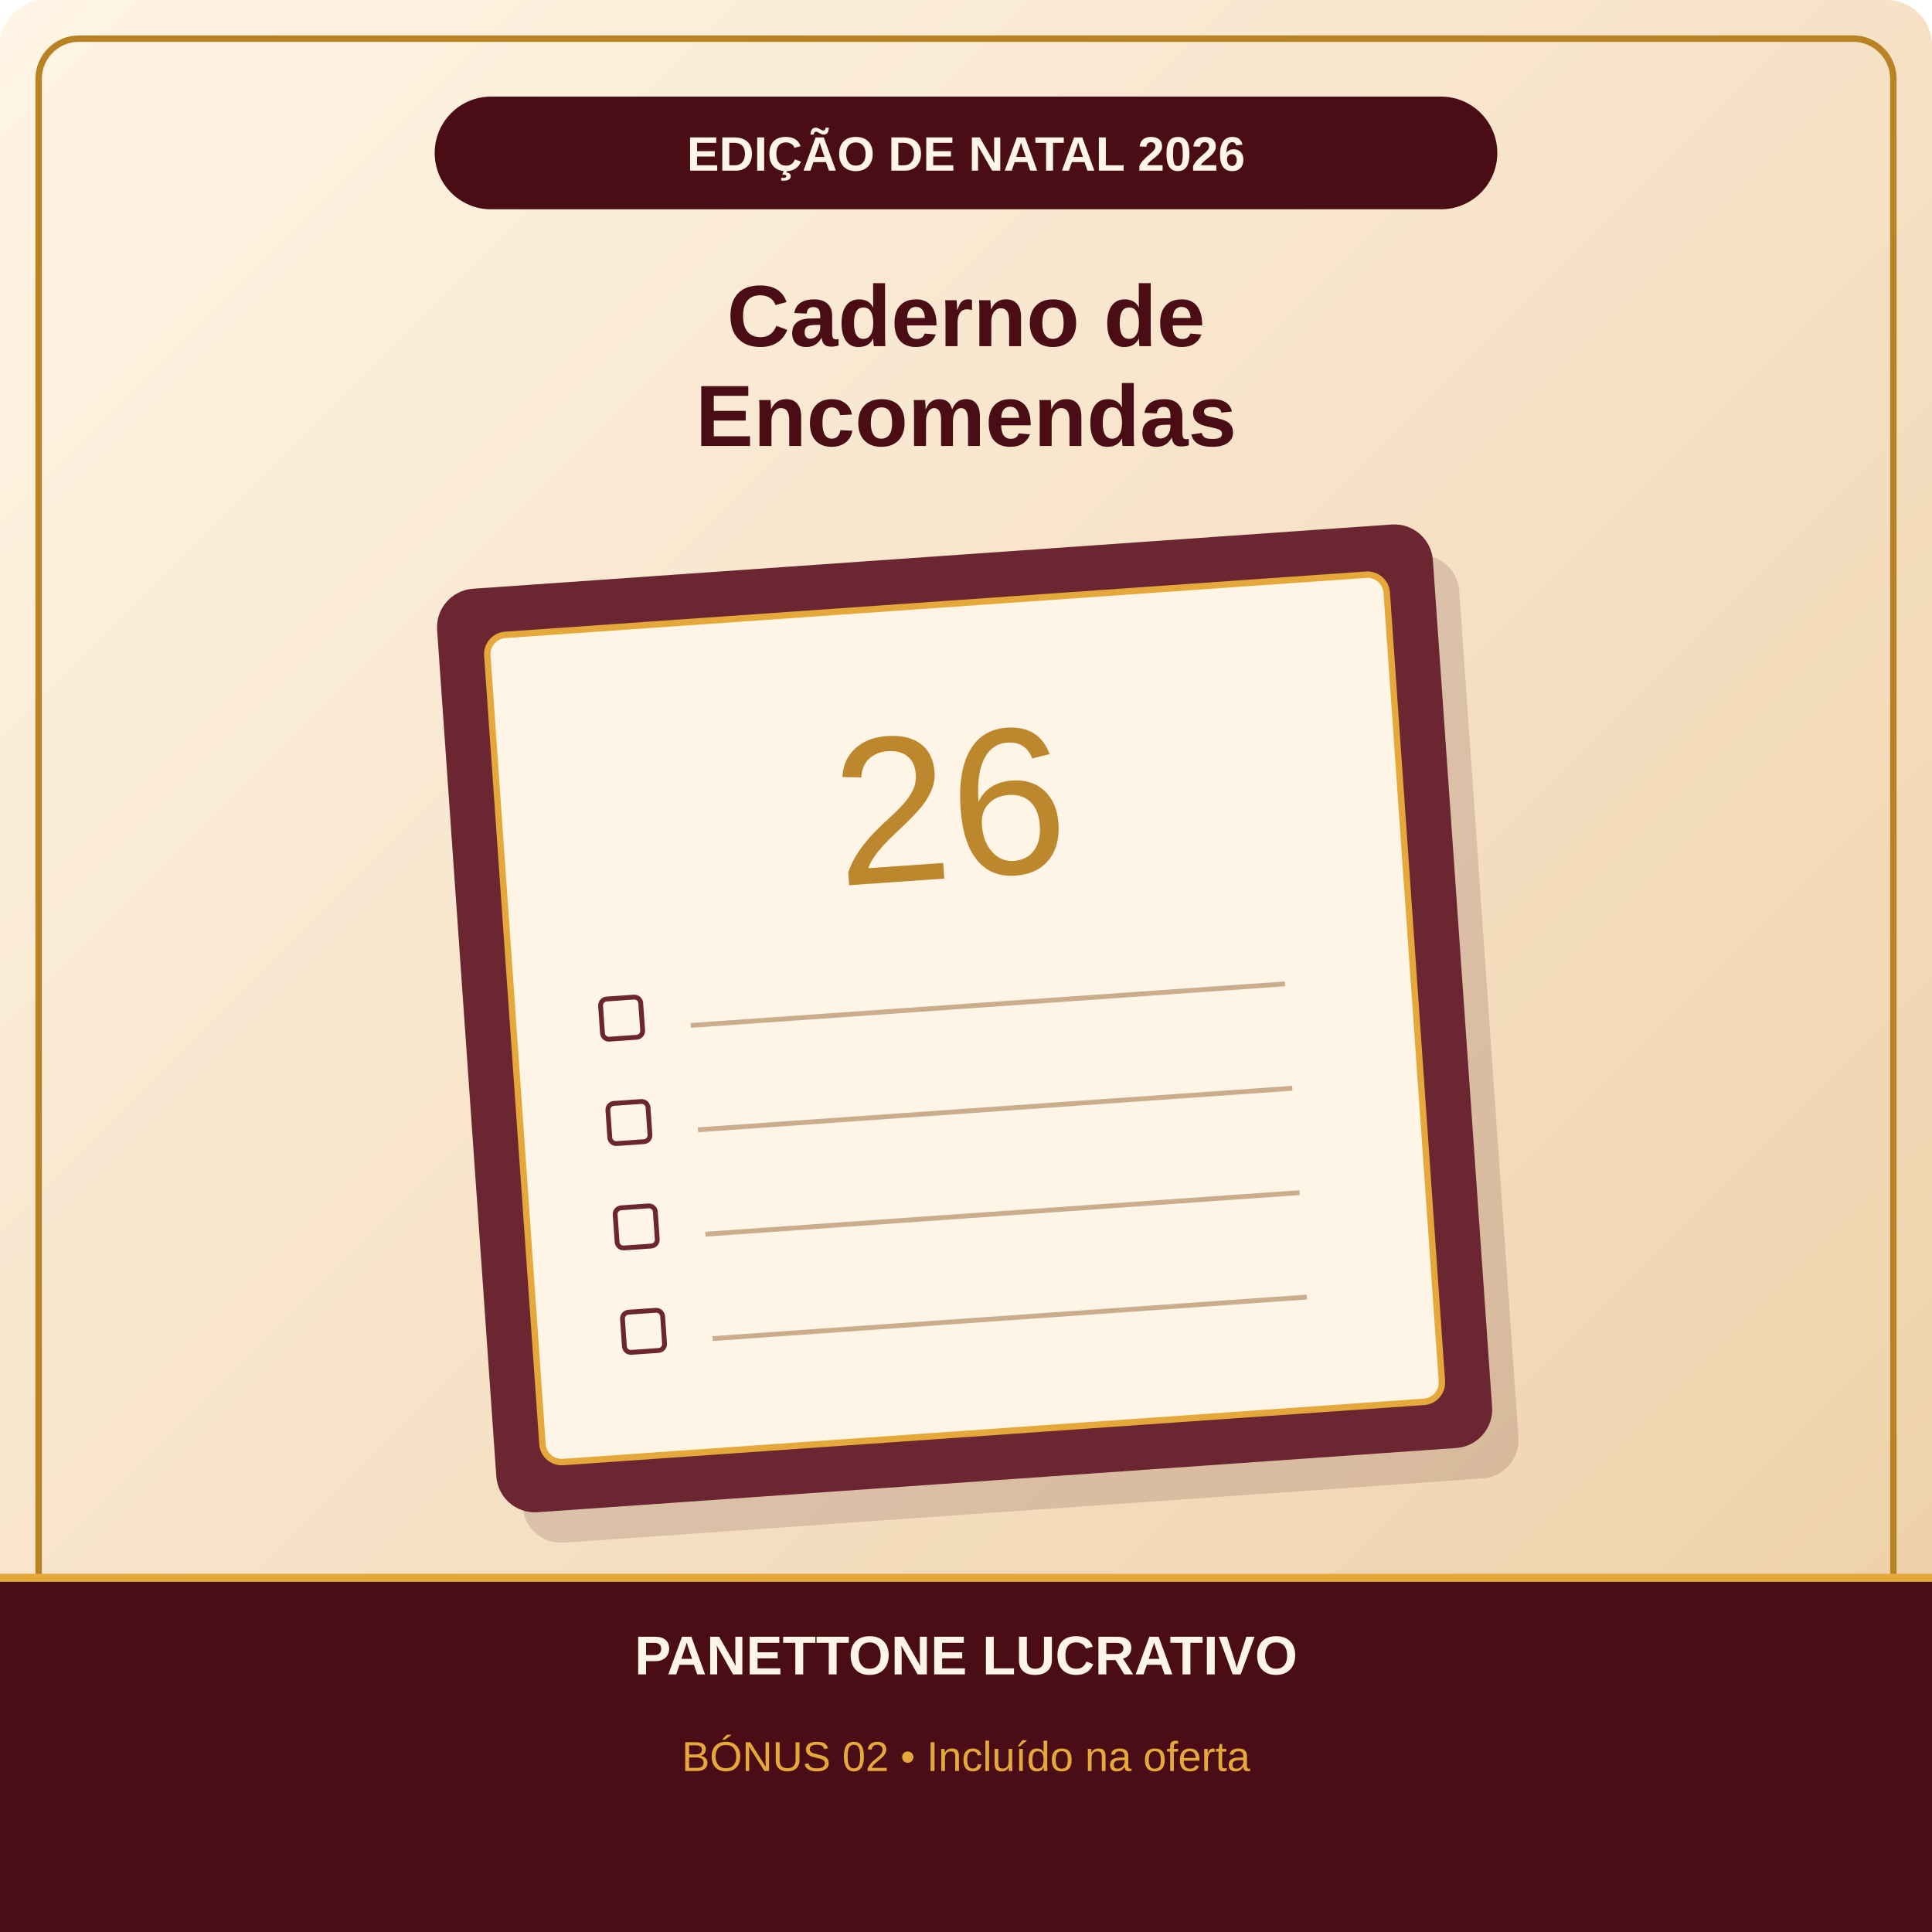
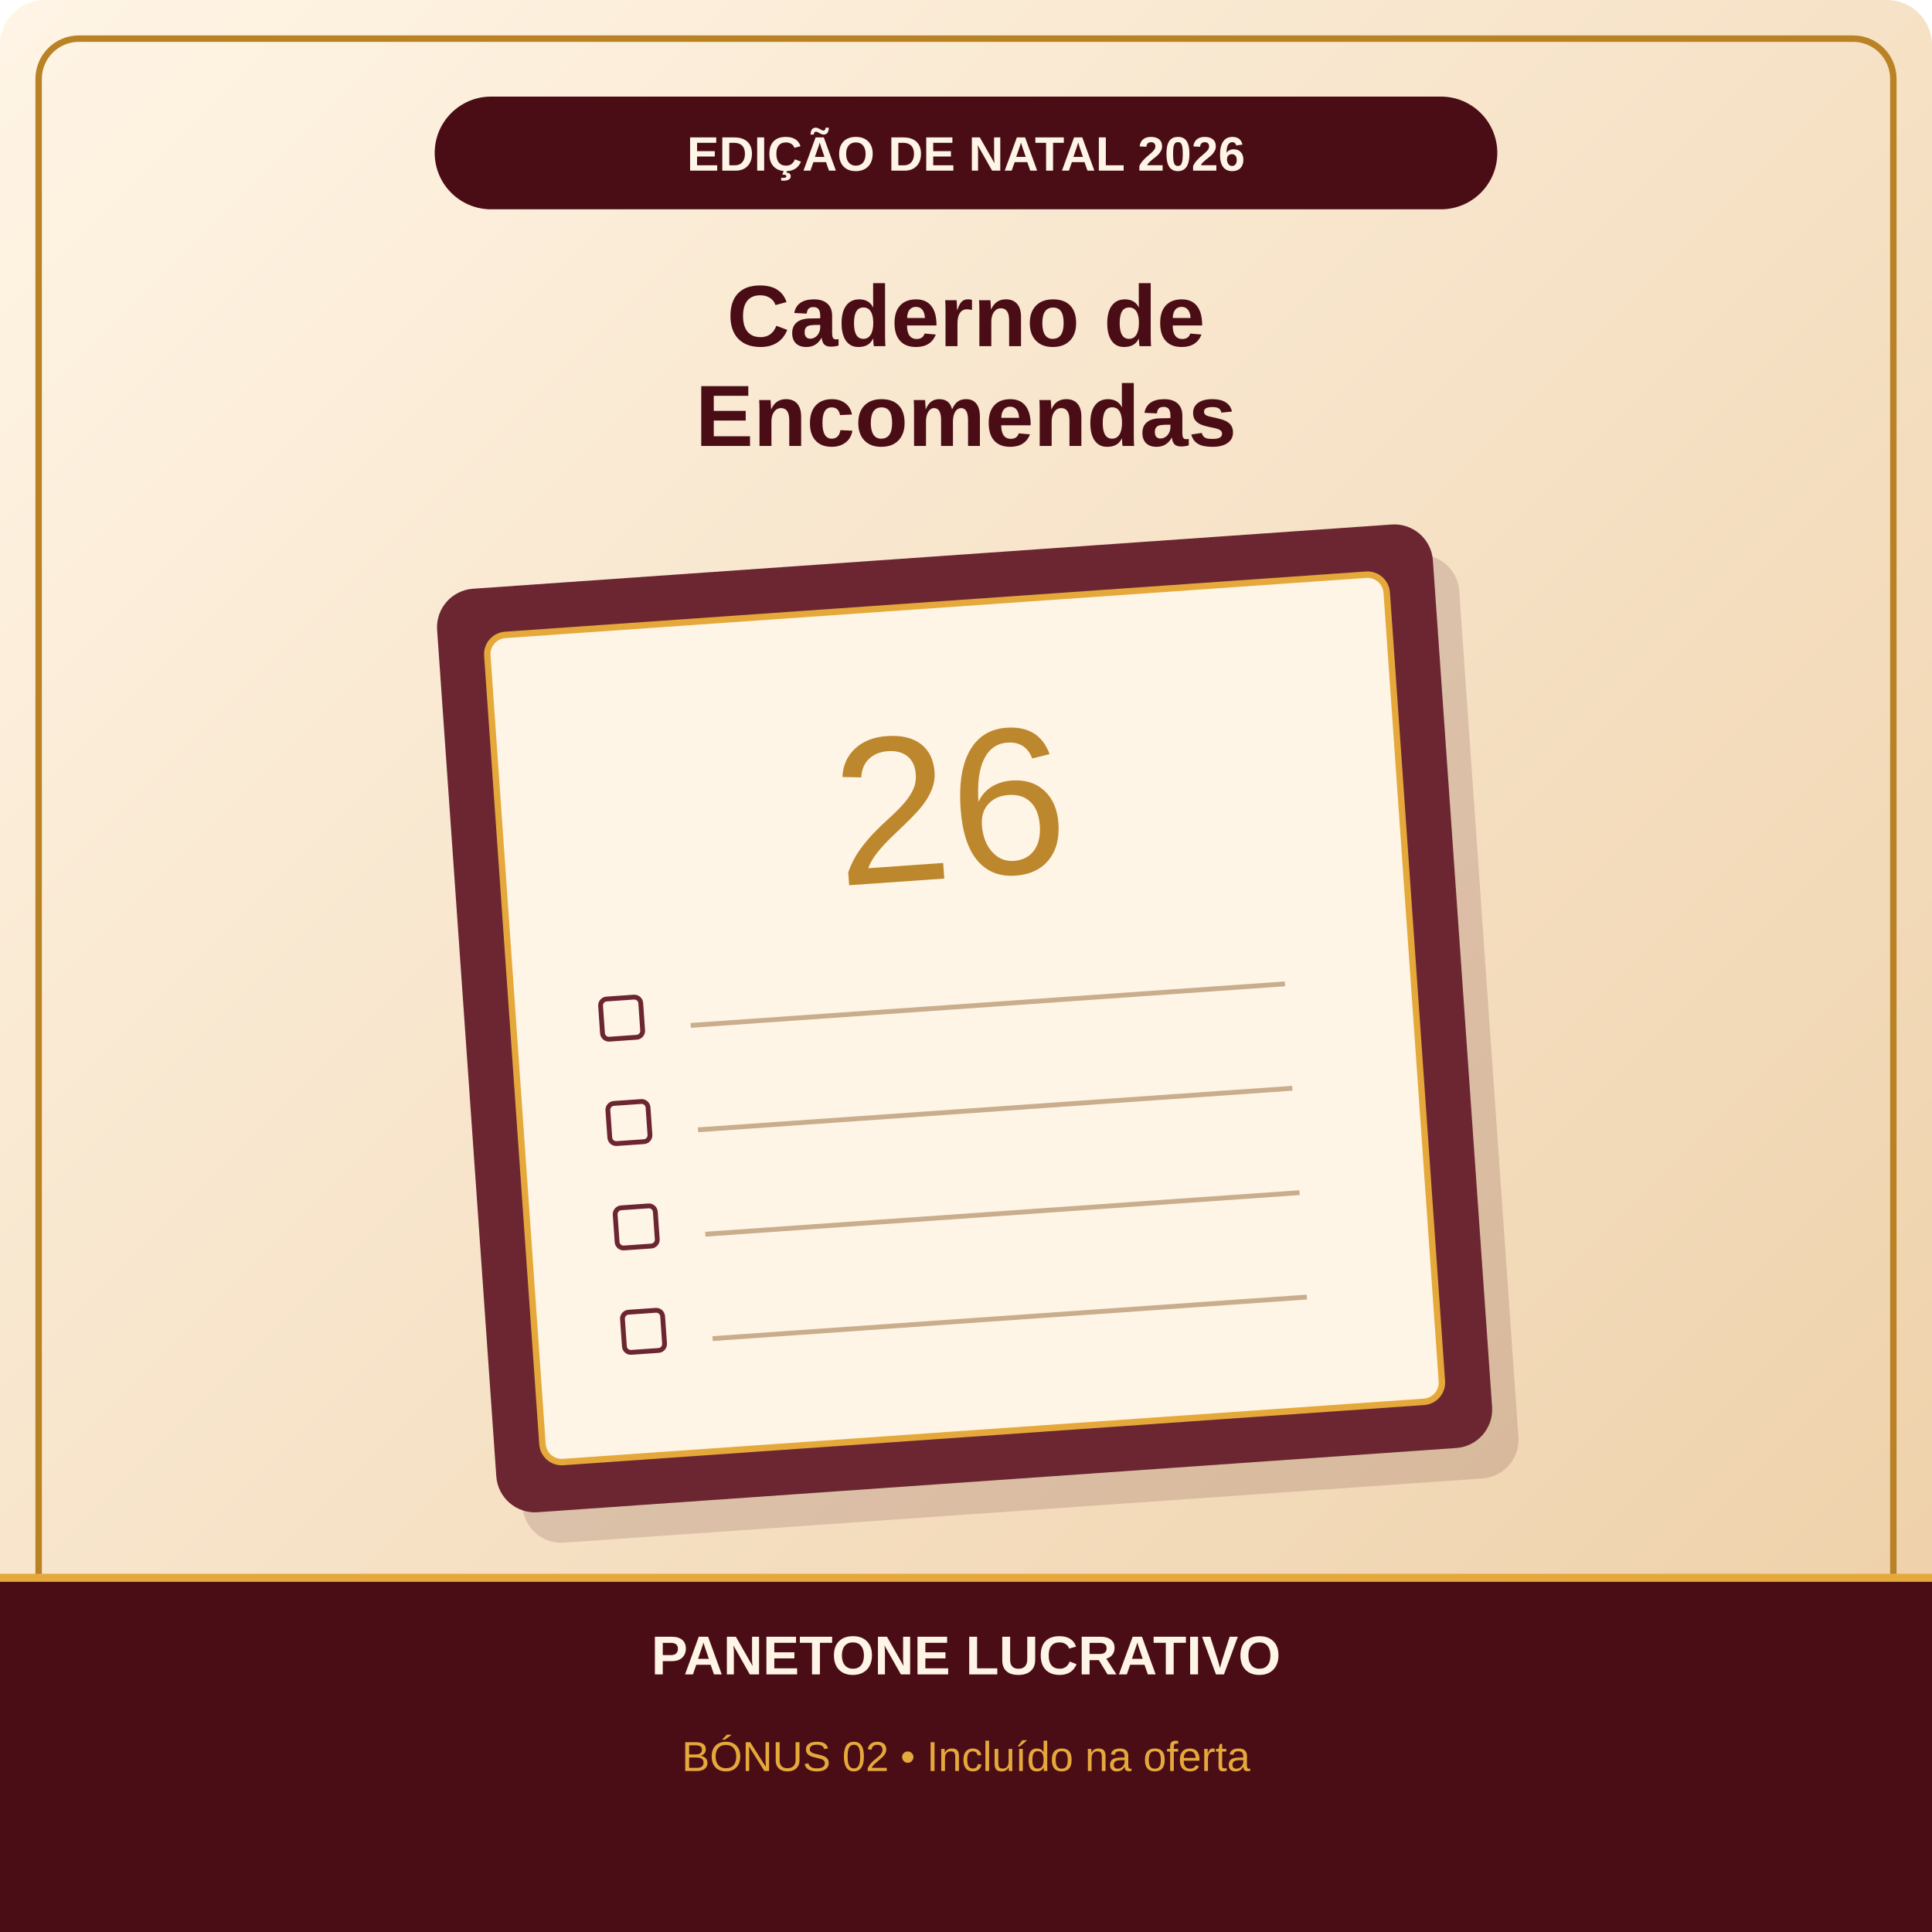
<svg xmlns="http://www.w3.org/2000/svg" width="1200" height="1200" viewBox="0 0 1200 1200">
  <defs>
    <linearGradient id="bg" x2="1" y2="1">
      <stop stop-color="#fff5e6" />
      <stop offset="1" stop-color="#edcea5" />
    </linearGradient>
    <clipPath id="clip">
      <rect x="70" y="330" width="1060" height="620" rx="24" />
    </clipPath>
  </defs>
  <rect width="1200" height="1200" rx="28" fill="url(#bg)" />
  <rect x="24" y="24" width="1152" height="1152" rx="25" fill="none" stroke="#b98225" stroke-width="4" />
  <rect x="270" y="60" width="660" height="70" rx="35" fill="#4a0d16" />
  <text x="600" y="106" text-anchor="middle" fill="#fff5e6" font-family="Arial" font-size="30" font-weight="bold">EDIÇÃO DE NATAL 2026</text>
  <text x="600" y="215" text-anchor="middle" fill="#4a0d16" font-family="Arial" font-size="54" font-weight="bold">Caderno de</text>
  <text x="600" y="277" text-anchor="middle" fill="#4a0d16" font-family="Arial" font-size="54" font-weight="bold">Encomendas</text>
  <g transform="translate(290 345) rotate(-4 310 300)">
    <rect x="15" y="20" width="620" height="575" rx="24" fill="#4a0d16" opacity=".15" />
    <rect width="620" height="575" rx="24" fill="#6c2631" />
    <rect x="30" y="30" width="560" height="515" rx="12" fill="#fff5e6" stroke="#e5a93b" stroke-width="4" />
    <text x="310" y="200" text-anchor="middle" font-family="Arial" font-size="130" fill="#bd872d">26</text>
    <rect x="85" y="260" width="25" height="25" rx="4" fill="none" stroke="#6c2631" stroke-width="3" />
    <path d="M140 280 H510" stroke="#c9ad8d" stroke-width="3" />
    <rect x="85" y="325" width="25" height="25" rx="4" fill="none" stroke="#6c2631" stroke-width="3" />
    <path d="M140 345 H510" stroke="#c9ad8d" stroke-width="3" />
    <rect x="85" y="390" width="25" height="25" rx="4" fill="none" stroke="#6c2631" stroke-width="3" />
    <path d="M140 410 H510" stroke="#c9ad8d" stroke-width="3" />
    <rect x="85" y="455" width="25" height="25" rx="4" fill="none" stroke="#6c2631" stroke-width="3" />
    <path d="M140 475 H510" stroke="#c9ad8d" stroke-width="3" />
  </g>
  <rect x="0" y="980" width="1200" height="220" fill="#4a0d16" />
  <path d="M0 980 H1200" stroke="#e5a93b" stroke-width="5" />
-   <text x="600" y="1040" text-anchor="middle" fill="#fff5e6" font-family="Arial" font-size="34" font-weight="bold">PANETTONE LUCRATIVO</text>
+   <text x="600" y="1040" text-anchor="middle" fill="#fff5e6" font-family="Arial" font-size="34" font-weight="bold">PANETONE LUCRATIVO</text>
  <text x="600" y="1100" text-anchor="middle" fill="#e5a93b" font-family="Arial" font-size="26">BÓNUS 02 • Incluído na oferta</text>
</svg>
